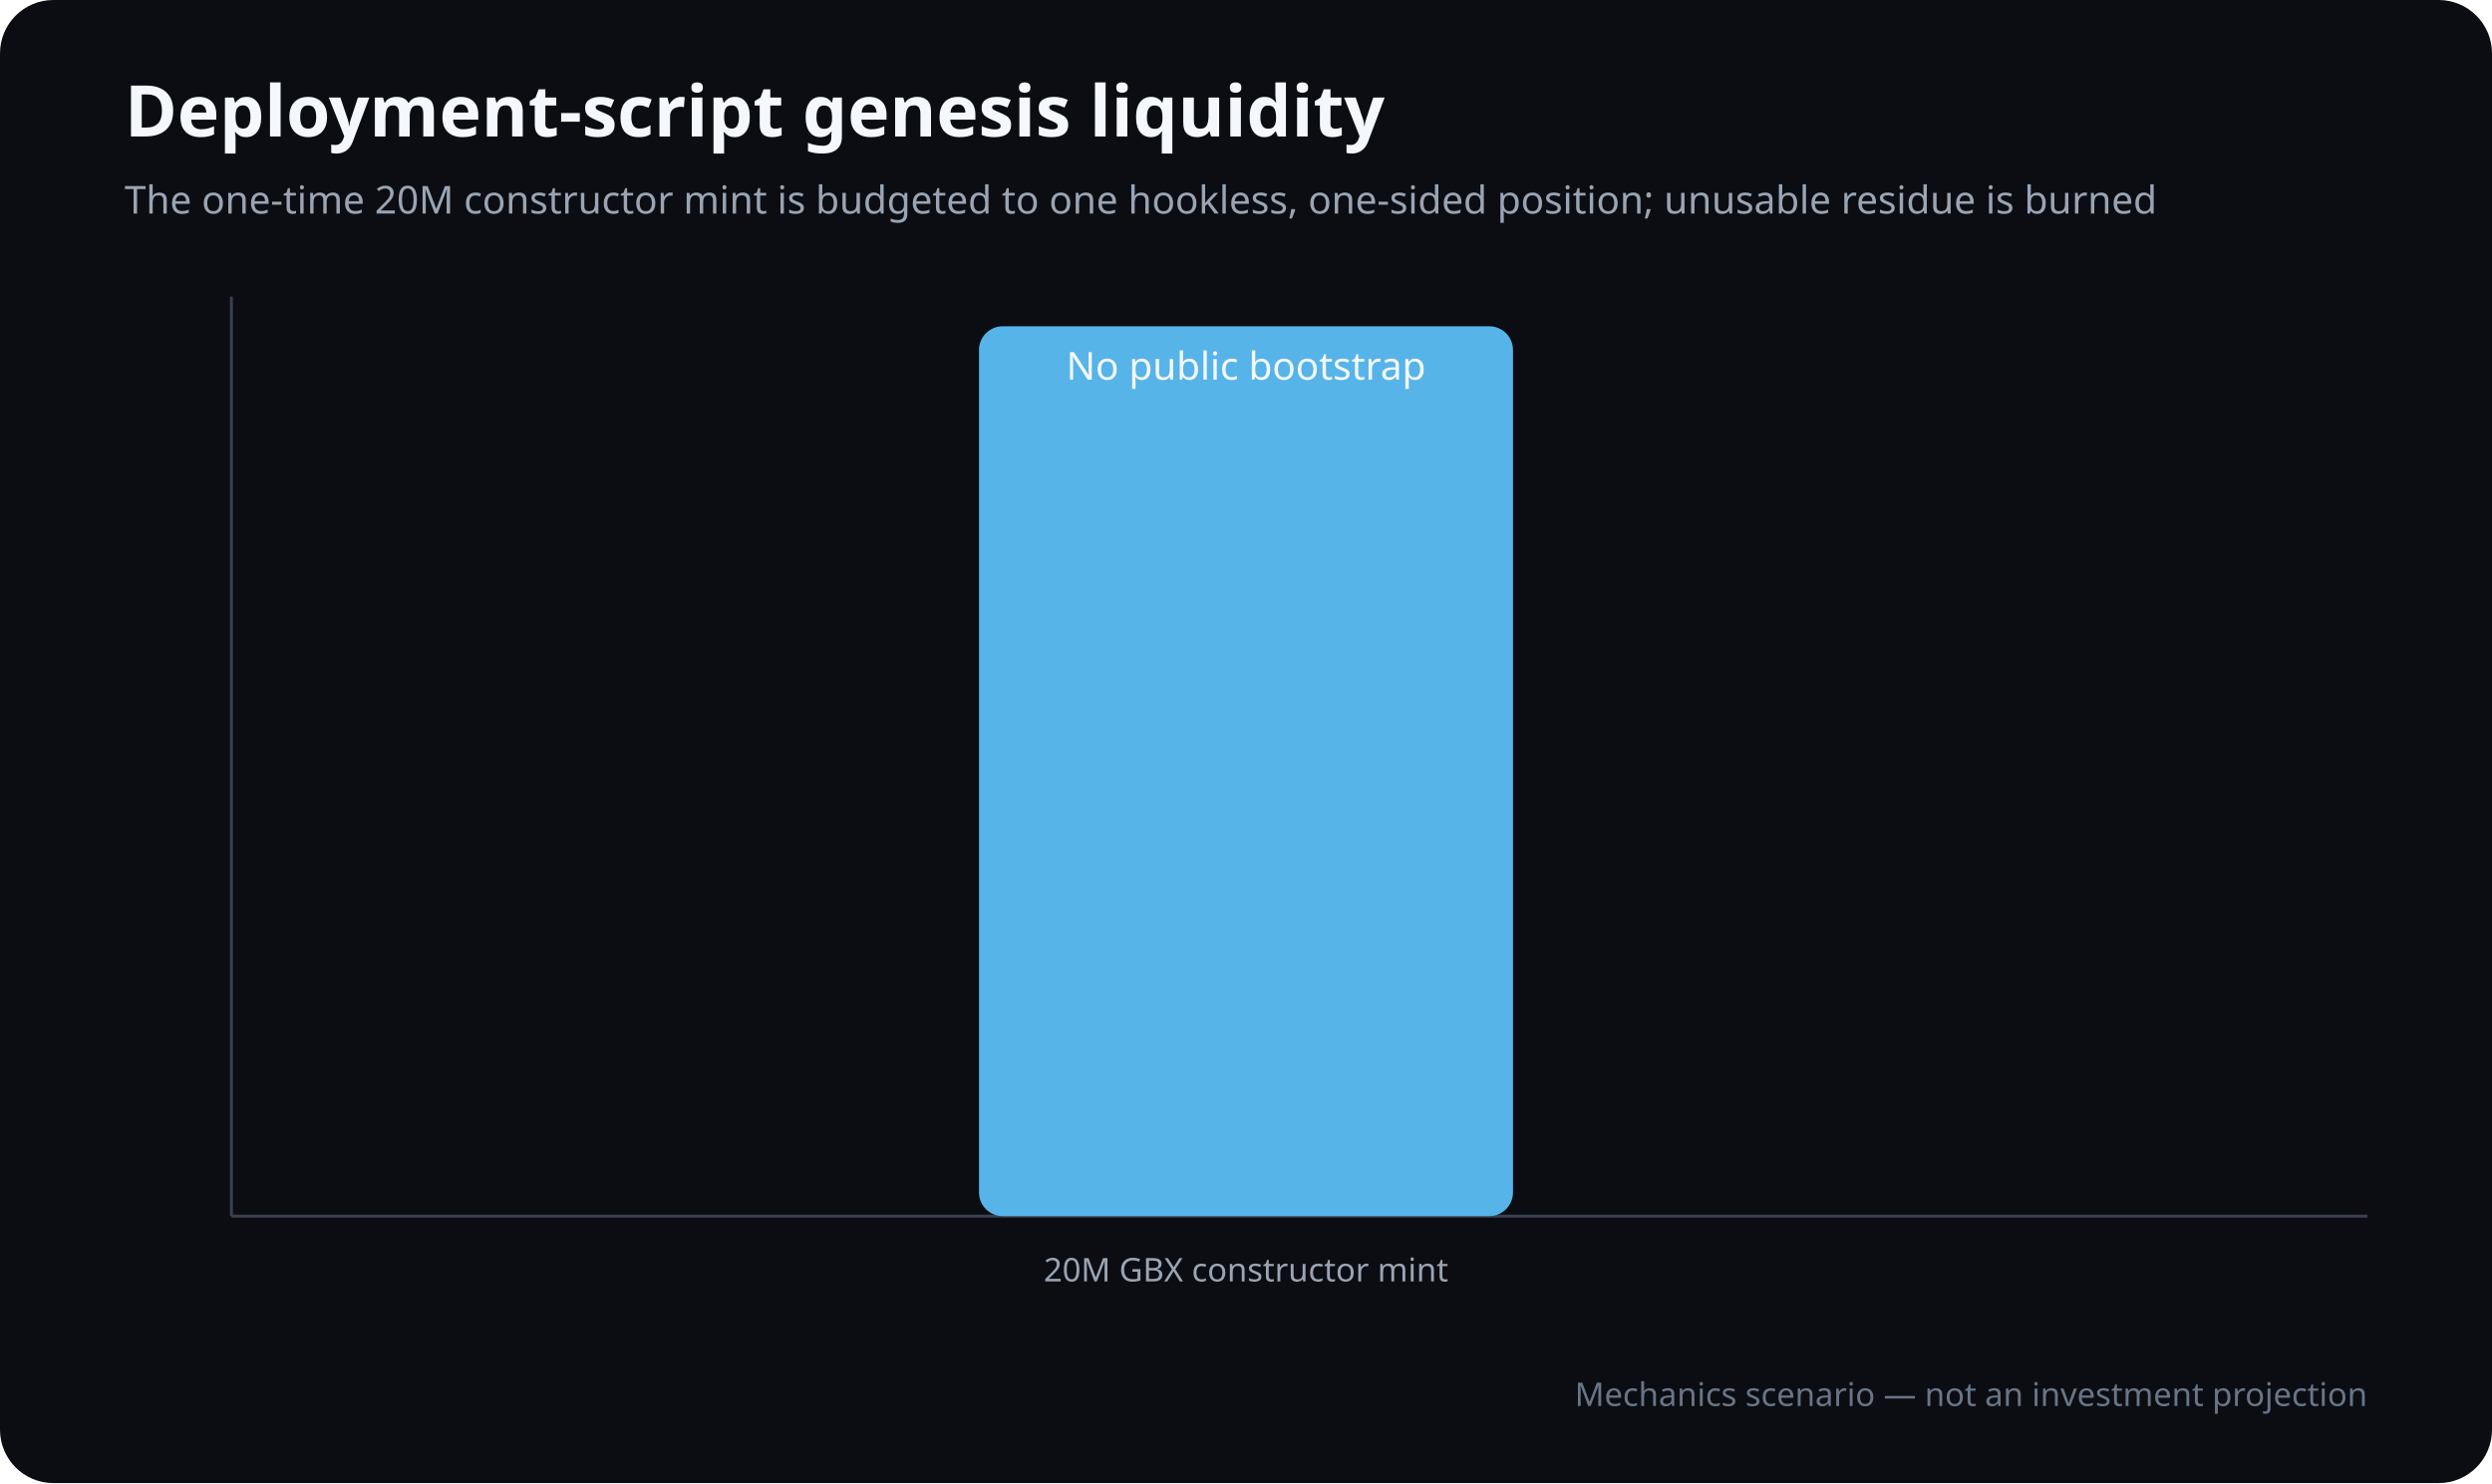
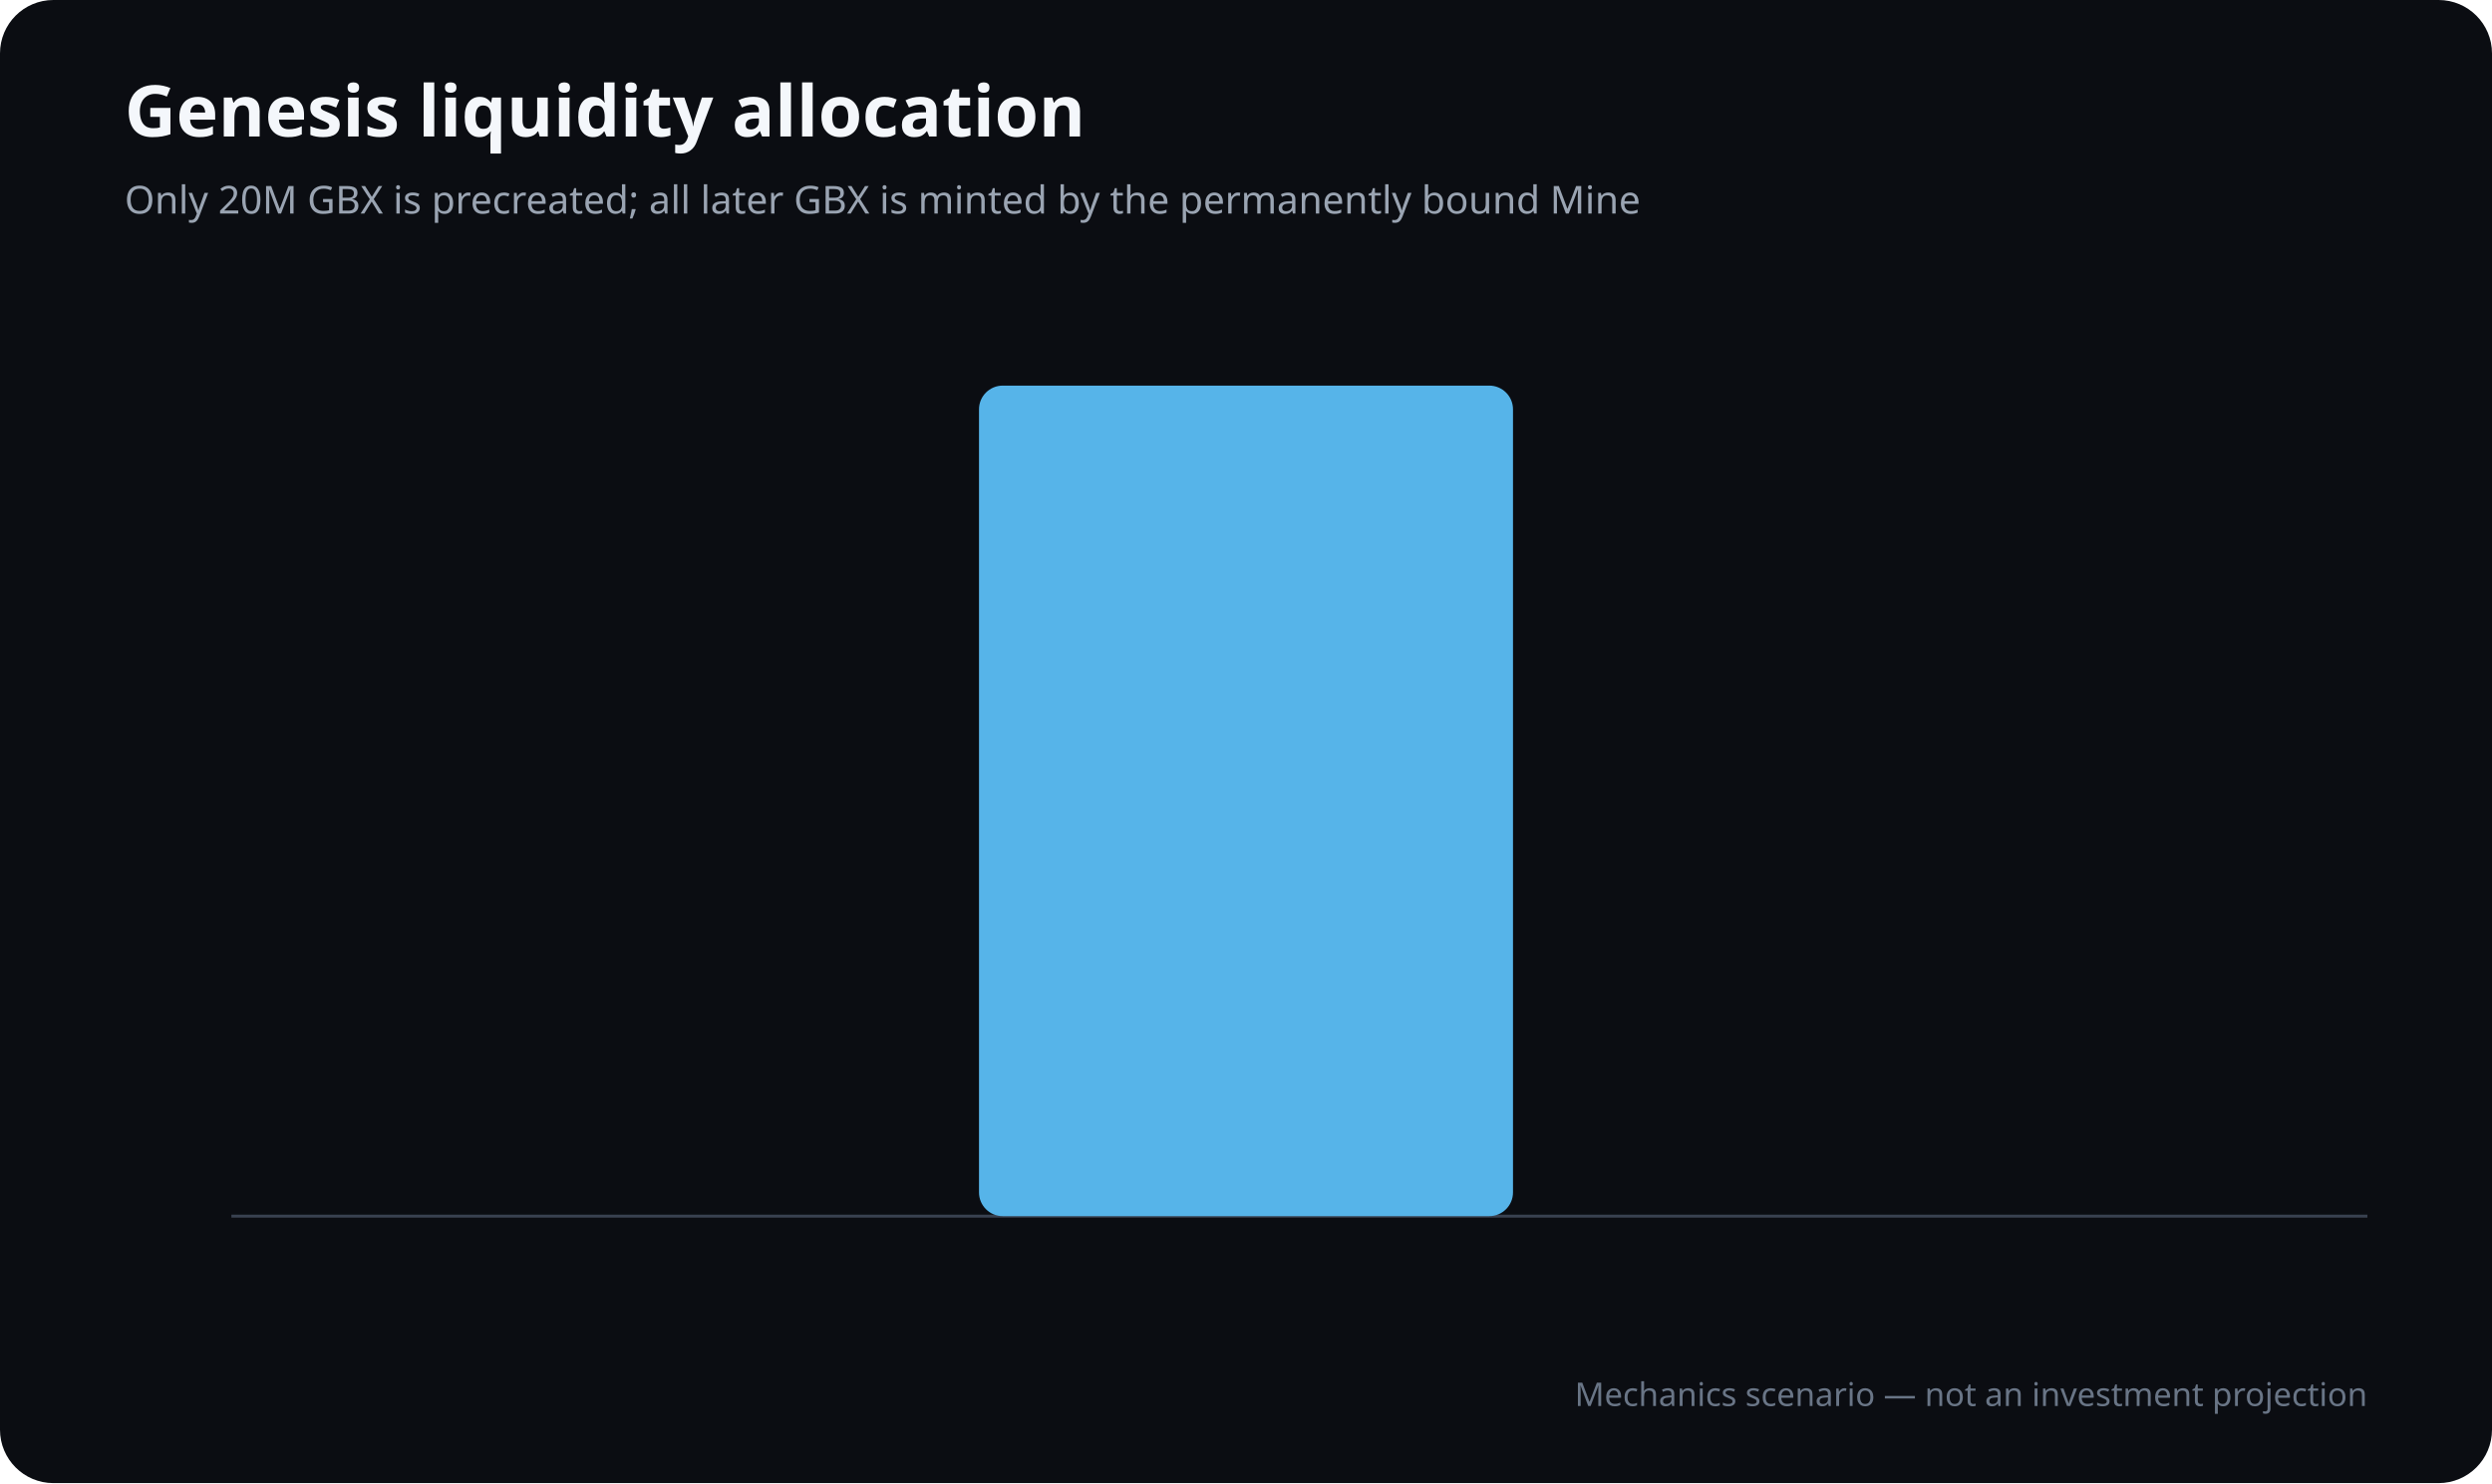
<svg xmlns="http://www.w3.org/2000/svg" width="840" height="500" viewBox="0 0 840 500" role="img">
  <rect width="840" height="500" rx="18" fill="#0b0d12" />
-   <text x="42" y="46" fill="#f4f7fb" font-family="ui-sans-serif,system-ui" font-size="24" font-weight="700">Deployment-script genesis liquidity</text>
-   <text x="42" y="72" fill="#9aa4b2" font-family="ui-sans-serif,system-ui" font-size="13">The one-time 20M constructor mint is budgeted to one hookless, one-sided position; unusable residue is burned</text>
+   <text x="42" y="46" fill="#f4f7fb" font-family="ui-sans-serif,system-ui" font-size="24" font-weight="700">Genesis liquidity allocation</text>
+   <text x="42" y="72" fill="#9aa4b2" font-family="ui-sans-serif,system-ui" font-size="13">Only 20M GBX is precreated; all later GBX is minted by the permanently bound Mine</text>
  <line x1="78" y1="410" x2="798" y2="410" stroke="#394150" />
-   <line x1="78" y1="100" x2="78" y2="410" stroke="#394150" />
-   <rect x="330" y="110" width="180" height="300" rx="8" fill="#56b4e9" />
-   <text x="420" y="432" text-anchor="middle" fill="#9aa4b2" font-family="ui-sans-serif,system-ui" font-size="11">20M GBX constructor mint</text>
-   <text x="420" y="128" text-anchor="middle" fill="#f4f7fb" font-family="ui-sans-serif,system-ui" font-size="13">No public bootstrap</text>
+   <rect x="330" y="130" width="180" height="280" rx="8" fill="#56b4e9" />
  <text x="798" y="474" text-anchor="end" fill="#697586" font-family="ui-sans-serif,system-ui" font-size="11">Mechanics scenario — not an investment projection</text>
</svg>
